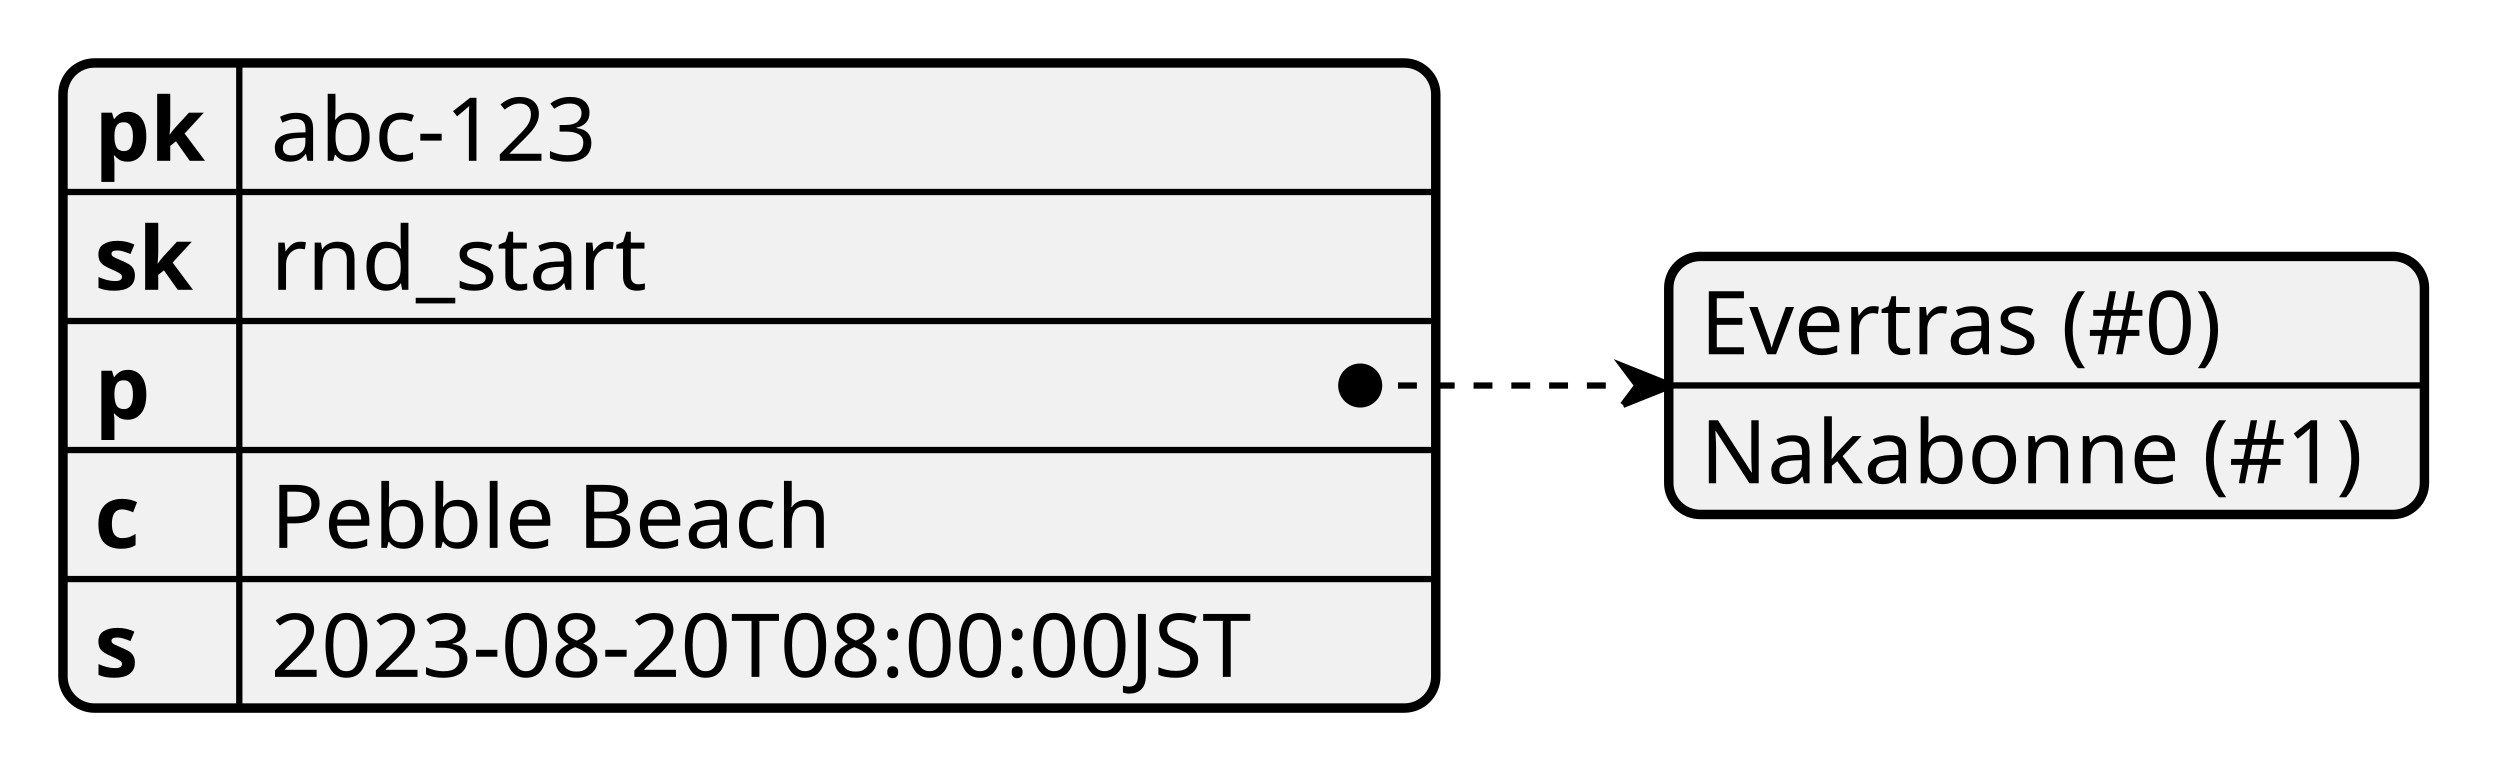
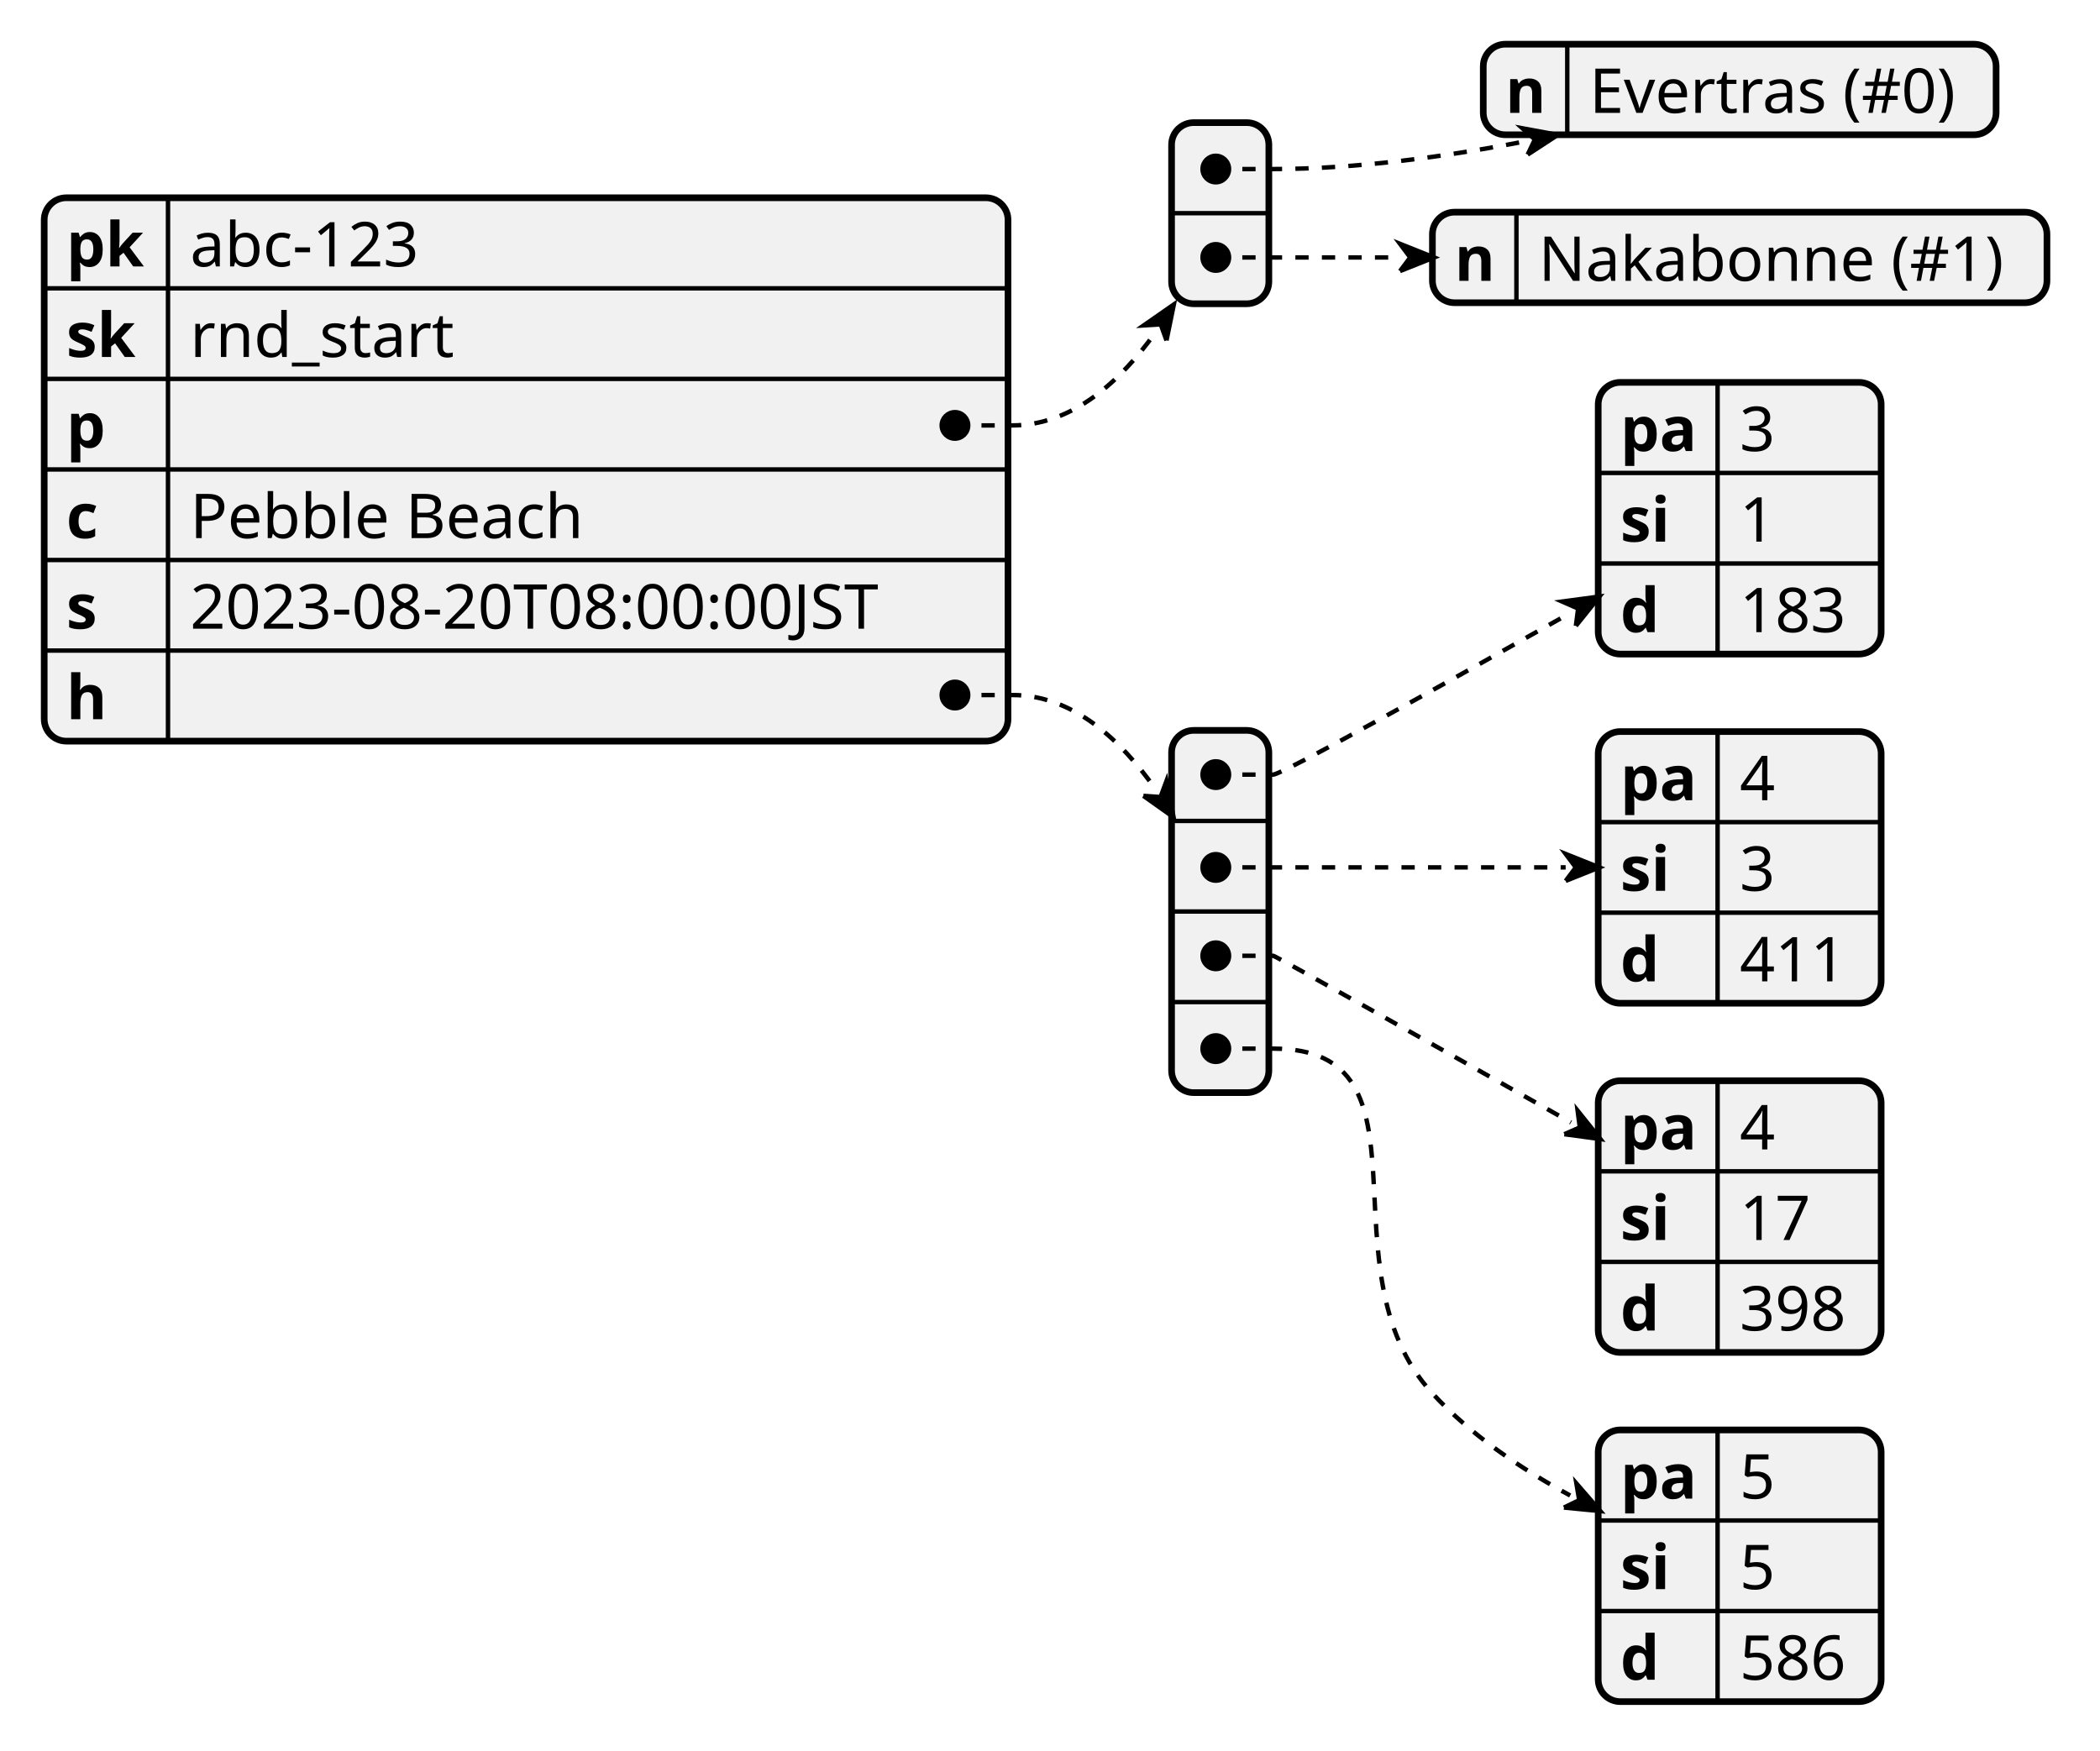
- <svg xmlns="http://www.w3.org/2000/svg" contentStyleType="text/css" height="124px" preserveAspectRatio="none" style="width:397px;height:124px;background:#FFFFFF;" version="1.1" viewBox="0 0 397 124" width="397px" zoomAndPan="magnify">
+ <svg xmlns="http://www.w3.org/2000/svg" contentStyleType="text/css" height="396px" preserveAspectRatio="none" style="width:475px;height:396px;background:#FFFFFF;" version="1.1" viewBox="0 0 475 396" width="475px" zoomAndPan="magnify">
  <defs />
  <g>
-     <rect fill="#F1F1F1" height="102.441" rx="5" ry="5" style="stroke:#F1F1F1;stroke-width:1.5;" width="218" x="10" y="10" />
-     <text fill="#000000" font-family="sans-serif" font-size="14" font-weight="bold" lengthAdjust="spacing" textLength="18" x="15" y="25.535">pk</text>
-     <text fill="#000000" font-family="sans-serif" font-size="14" lengthAdjust="spacing" textLength="59" x="43" y="25.535">abc-123</text>
-     <line style="stroke:#000000;stroke-width:1.0;" x1="38" x2="38" y1="10" y2="30.488" />
-     <line style="stroke:#000000;stroke-width:1.0;" x1="10" x2="228" y1="30.488" y2="30.488" />
-     <text fill="#000000" font-family="sans-serif" font-size="14" font-weight="bold" lengthAdjust="spacing" textLength="17" x="15" y="46.023">sk</text>
-     <text fill="#000000" font-family="sans-serif" font-size="14" lengthAdjust="spacing" textLength="62" x="43" y="46.023">rnd_start</text>
-     <line style="stroke:#000000;stroke-width:1.0;" x1="38" x2="38" y1="30.488" y2="50.977" />
-     <line style="stroke:#000000;stroke-width:1.0;" x1="10" x2="228" y1="50.977" y2="50.977" />
-     <text fill="#000000" font-family="sans-serif" font-size="14" font-weight="bold" lengthAdjust="spacing" textLength="9" x="15" y="66.512">p</text>
-     <text fill="#000000" font-family="sans-serif" font-size="14" lengthAdjust="spacing" textLength="12" x="43" y="66.512">   </text>
-     <line style="stroke:#000000;stroke-width:1.0;" x1="38" x2="38" y1="50.977" y2="71.465" />
-     <line style="stroke:#000000;stroke-width:1.0;" x1="10" x2="228" y1="71.465" y2="71.465" />
-     <text fill="#000000" font-family="sans-serif" font-size="14" font-weight="bold" lengthAdjust="spacing" textLength="7" x="15" y="87">c</text>
-     <text fill="#000000" font-family="sans-serif" font-size="14" lengthAdjust="spacing" textLength="90" x="43" y="87">Pebble Beach</text>
-     <line style="stroke:#000000;stroke-width:1.0;" x1="38" x2="38" y1="71.465" y2="91.953" />
-     <line style="stroke:#000000;stroke-width:1.0;" x1="10" x2="228" y1="91.953" y2="91.953" />
-     <text fill="#000000" font-family="sans-serif" font-size="14" font-weight="bold" lengthAdjust="spacing" textLength="8" x="15" y="107.488">s</text>
-     <text fill="#000000" font-family="sans-serif" font-size="14" lengthAdjust="spacing" textLength="180" x="43" y="107.488">2023-08-20T08:00:00JST</text>
-     <line style="stroke:#000000;stroke-width:1.0;" x1="38" x2="38" y1="91.953" y2="112.441" />
-     <rect fill="none" height="102.441" rx="5" ry="5" style="stroke:#000000;stroke-width:1.5;" width="218" x="10" y="10" />
-     <rect fill="#F1F1F1" height="40.977" rx="5" ry="5" style="stroke:#F1F1F1;stroke-width:1.5;" width="120" x="265" y="40.721" />
-     <text fill="#000000" font-family="sans-serif" font-size="14" lengthAdjust="spacing" textLength="87" x="270" y="56.256">Evertras (#0)</text>
-     <line style="stroke:#000000;stroke-width:1.0;" x1="265" x2="385" y1="61.209" y2="61.209" />
-     <text fill="#000000" font-family="sans-serif" font-size="14" lengthAdjust="spacing" textLength="110" x="270" y="76.744">Nakabonne (#1)</text>
-     <rect fill="none" height="40.977" rx="5" ry="5" style="stroke:#000000;stroke-width:1.5;" width="120" x="265" y="40.721" />
-     <path d="M216,61.221 L229,61.221 C238.289,61.221 248.085,61.221 257.723,61.221 " fill="none" style="stroke:#000000;stroke-width:1.0;stroke-dasharray:3.0,3.0;" />
-     <path d="M257.723,64.294 L260.028,61.221 L257.723,58.148 L265.406,61.221 L257.723,64.294 " fill="#000000" style="stroke:#000000;stroke-width:1.0;" />
-     <ellipse cx="216" cy="61.221" fill="#000000" rx="3" ry="3" style="stroke:#000000;stroke-width:1.0;" />
+     <rect fill="#F1F1F1" height="122.93" rx="5" ry="5" style="stroke:#F1F1F1;stroke-width:1.5;" width="218" x="10" y="44.744" />
+     <text fill="#000000" font-family="sans-serif" font-size="14" font-weight="bold" lengthAdjust="spacing" textLength="18" x="15" y="60.279">pk</text>
+     <text fill="#000000" font-family="sans-serif" font-size="14" lengthAdjust="spacing" textLength="59" x="43" y="60.279">abc-123</text>
+     <line style="stroke:#000000;stroke-width:1.0;" x1="38" x2="38" y1="44.744" y2="65.232" />
+     <line style="stroke:#000000;stroke-width:1.0;" x1="10" x2="228" y1="65.232" y2="65.232" />
+     <text fill="#000000" font-family="sans-serif" font-size="14" font-weight="bold" lengthAdjust="spacing" textLength="17" x="15" y="80.768">sk</text>
+     <text fill="#000000" font-family="sans-serif" font-size="14" lengthAdjust="spacing" textLength="62" x="43" y="80.768">rnd_start</text>
+     <line style="stroke:#000000;stroke-width:1.0;" x1="38" x2="38" y1="65.232" y2="85.721" />
+     <line style="stroke:#000000;stroke-width:1.0;" x1="10" x2="228" y1="85.721" y2="85.721" />
+     <text fill="#000000" font-family="sans-serif" font-size="14" font-weight="bold" lengthAdjust="spacing" textLength="9" x="15" y="101.256">p</text>
+     <text fill="#000000" font-family="sans-serif" font-size="14" lengthAdjust="spacing" textLength="12" x="43" y="101.256">   </text>
+     <line style="stroke:#000000;stroke-width:1.0;" x1="38" x2="38" y1="85.721" y2="106.209" />
+     <line style="stroke:#000000;stroke-width:1.0;" x1="10" x2="228" y1="106.209" y2="106.209" />
+     <text fill="#000000" font-family="sans-serif" font-size="14" font-weight="bold" lengthAdjust="spacing" textLength="7" x="15" y="121.744">c</text>
+     <text fill="#000000" font-family="sans-serif" font-size="14" lengthAdjust="spacing" textLength="90" x="43" y="121.744">Pebble Beach</text>
+     <line style="stroke:#000000;stroke-width:1.0;" x1="38" x2="38" y1="106.209" y2="126.697" />
+     <line style="stroke:#000000;stroke-width:1.0;" x1="10" x2="228" y1="126.697" y2="126.697" />
+     <text fill="#000000" font-family="sans-serif" font-size="14" font-weight="bold" lengthAdjust="spacing" textLength="8" x="15" y="142.232">s</text>
+     <text fill="#000000" font-family="sans-serif" font-size="14" lengthAdjust="spacing" textLength="180" x="43" y="142.232">2023-08-20T08:00:00JST</text>
+     <line style="stroke:#000000;stroke-width:1.0;" x1="38" x2="38" y1="126.697" y2="147.185" />
+     <line style="stroke:#000000;stroke-width:1.0;" x1="10" x2="228" y1="147.185" y2="147.185" />
+     <text fill="#000000" font-family="sans-serif" font-size="14" font-weight="bold" lengthAdjust="spacing" textLength="9" x="15" y="162.721">h</text>
+     <text fill="#000000" font-family="sans-serif" font-size="14" lengthAdjust="spacing" textLength="12" x="43" y="162.721">   </text>
+     <line style="stroke:#000000;stroke-width:1.0;" x1="38" x2="38" y1="147.185" y2="167.674" />
+     <rect fill="none" height="122.93" rx="5" ry="5" style="stroke:#000000;stroke-width:1.5;" width="218" x="10" y="44.744" />
+     <rect fill="#F1F1F1" height="40.977" rx="5" ry="5" style="stroke:#F1F1F1;stroke-width:1.5;" width="22" x="265" y="27.744" />
+     <text fill="#000000" font-family="sans-serif" font-size="14" lengthAdjust="spacing" textLength="12" x="270" y="43.279">   </text>
+     <line style="stroke:#000000;stroke-width:1.0;" x1="265" x2="287" y1="48.232" y2="48.232" />
+     <text fill="#000000" font-family="sans-serif" font-size="14" lengthAdjust="spacing" textLength="12" x="270" y="63.768">   </text>
+     <rect fill="none" height="40.977" rx="5" ry="5" style="stroke:#000000;stroke-width:1.5;" width="22" x="265" y="27.744" />
+     <rect fill="#F1F1F1" height="20.488" rx="5" ry="5" style="stroke:#F1F1F1;stroke-width:1.5;" width="116" x="335.5" y="10" />
+     <text fill="#000000" font-family="sans-serif" font-size="14" font-weight="bold" lengthAdjust="spacing" textLength="9" x="340.5" y="25.535">n</text>
+     <text fill="#000000" font-family="sans-serif" font-size="14" lengthAdjust="spacing" textLength="87" x="359.5" y="25.535">Evertras (#0)</text>
+     <line style="stroke:#000000;stroke-width:1.0;" x1="354.5" x2="354.5" y1="10" y2="30.488" />
+     <rect fill="none" height="20.488" rx="5" ry="5" style="stroke:#000000;stroke-width:1.5;" width="116" x="335.5" y="10" />
+     <rect fill="#F1F1F1" height="20.488" rx="5" ry="5" style="stroke:#F1F1F1;stroke-width:1.5;" width="139" x="324" y="48" />
+     <text fill="#000000" font-family="sans-serif" font-size="14" font-weight="bold" lengthAdjust="spacing" textLength="9" x="329" y="63.535">n</text>
+     <text fill="#000000" font-family="sans-serif" font-size="14" lengthAdjust="spacing" textLength="110" x="348" y="63.535">Nakabonne (#1)</text>
+     <line style="stroke:#000000;stroke-width:1.0;" x1="343" x2="343" y1="48" y2="68.488" />
+     <rect fill="none" height="20.488" rx="5" ry="5" style="stroke:#000000;stroke-width:1.5;" width="139" x="324" y="48" />
+     <rect fill="#F1F1F1" height="81.953" rx="5" ry="5" style="stroke:#F1F1F1;stroke-width:1.5;" width="22" x="265" y="165.244" />
+     <text fill="#000000" font-family="sans-serif" font-size="14" lengthAdjust="spacing" textLength="12" x="270" y="180.779">   </text>
+     <line style="stroke:#000000;stroke-width:1.0;" x1="265" x2="287" y1="185.732" y2="185.732" />
+     <text fill="#000000" font-family="sans-serif" font-size="14" lengthAdjust="spacing" textLength="12" x="270" y="201.268">   </text>
+     <line style="stroke:#000000;stroke-width:1.0;" x1="265" x2="287" y1="206.221" y2="206.221" />
+     <text fill="#000000" font-family="sans-serif" font-size="14" lengthAdjust="spacing" textLength="12" x="270" y="221.756">   </text>
+     <line style="stroke:#000000;stroke-width:1.0;" x1="265" x2="287" y1="226.709" y2="226.709" />
+     <text fill="#000000" font-family="sans-serif" font-size="14" lengthAdjust="spacing" textLength="12" x="270" y="242.244">   </text>
+     <rect fill="none" height="81.953" rx="5" ry="5" style="stroke:#000000;stroke-width:1.5;" width="22" x="265" y="165.244" />
+     <rect fill="#F1F1F1" height="61.465" rx="5" ry="5" style="stroke:#F1F1F1;stroke-width:1.5;" width="64" x="361.5" y="86.512" />
+     <text fill="#000000" font-family="sans-serif" font-size="14" font-weight="bold" lengthAdjust="spacing" textLength="17" x="366.5" y="102.047">pa</text>
+     <text fill="#000000" font-family="sans-serif" font-size="14" lengthAdjust="spacing" textLength="9" x="393.5" y="102.047">3</text>
+     <line style="stroke:#000000;stroke-width:1.0;" x1="388.5" x2="388.5" y1="86.512" y2="107" />
+     <line style="stroke:#000000;stroke-width:1.0;" x1="361.5" x2="425.5" y1="107" y2="107" />
+     <text fill="#000000" font-family="sans-serif" font-size="14" font-weight="bold" lengthAdjust="spacing" textLength="13" x="366.5" y="122.535">si</text>
+     <text fill="#000000" font-family="sans-serif" font-size="14" lengthAdjust="spacing" textLength="9" x="393.5" y="122.535">1</text>
+     <line style="stroke:#000000;stroke-width:1.0;" x1="388.5" x2="388.5" y1="107" y2="127.488" />
+     <line style="stroke:#000000;stroke-width:1.0;" x1="361.5" x2="425.5" y1="127.488" y2="127.488" />
+     <text fill="#000000" font-family="sans-serif" font-size="14" font-weight="bold" lengthAdjust="spacing" textLength="9" x="366.5" y="143.023">d</text>
+     <text fill="#000000" font-family="sans-serif" font-size="14" lengthAdjust="spacing" textLength="27" x="393.5" y="143.023">183</text>
+     <line style="stroke:#000000;stroke-width:1.0;" x1="388.5" x2="388.5" y1="127.488" y2="147.977" />
+     <rect fill="none" height="61.465" rx="5" ry="5" style="stroke:#000000;stroke-width:1.5;" width="64" x="361.5" y="86.512" />
+     <rect fill="#F1F1F1" height="61.465" rx="5" ry="5" style="stroke:#F1F1F1;stroke-width:1.5;" width="64" x="361.5" y="165.512" />
+     <text fill="#000000" font-family="sans-serif" font-size="14" font-weight="bold" lengthAdjust="spacing" textLength="17" x="366.5" y="181.047">pa</text>
+     <text fill="#000000" font-family="sans-serif" font-size="14" lengthAdjust="spacing" textLength="9" x="393.5" y="181.047">4</text>
+     <line style="stroke:#000000;stroke-width:1.0;" x1="388.5" x2="388.5" y1="165.512" y2="186" />
+     <line style="stroke:#000000;stroke-width:1.0;" x1="361.5" x2="425.5" y1="186" y2="186" />
+     <text fill="#000000" font-family="sans-serif" font-size="14" font-weight="bold" lengthAdjust="spacing" textLength="13" x="366.5" y="201.535">si</text>
+     <text fill="#000000" font-family="sans-serif" font-size="14" lengthAdjust="spacing" textLength="9" x="393.5" y="201.535">3</text>
+     <line style="stroke:#000000;stroke-width:1.0;" x1="388.5" x2="388.5" y1="186" y2="206.488" />
+     <line style="stroke:#000000;stroke-width:1.0;" x1="361.5" x2="425.5" y1="206.488" y2="206.488" />
+     <text fill="#000000" font-family="sans-serif" font-size="14" font-weight="bold" lengthAdjust="spacing" textLength="9" x="366.5" y="222.023">d</text>
+     <text fill="#000000" font-family="sans-serif" font-size="14" lengthAdjust="spacing" textLength="27" x="393.5" y="222.023">411</text>
+     <line style="stroke:#000000;stroke-width:1.0;" x1="388.5" x2="388.5" y1="206.488" y2="226.977" />
+     <rect fill="none" height="61.465" rx="5" ry="5" style="stroke:#000000;stroke-width:1.5;" width="64" x="361.5" y="165.512" />
+     <rect fill="#F1F1F1" height="61.465" rx="5" ry="5" style="stroke:#F1F1F1;stroke-width:1.5;" width="64" x="361.5" y="244.512" />
+     <text fill="#000000" font-family="sans-serif" font-size="14" font-weight="bold" lengthAdjust="spacing" textLength="17" x="366.5" y="260.047">pa</text>
+     <text fill="#000000" font-family="sans-serif" font-size="14" lengthAdjust="spacing" textLength="9" x="393.5" y="260.047">4</text>
+     <line style="stroke:#000000;stroke-width:1.0;" x1="388.5" x2="388.5" y1="244.512" y2="265" />
+     <line style="stroke:#000000;stroke-width:1.0;" x1="361.5" x2="425.5" y1="265" y2="265" />
+     <text fill="#000000" font-family="sans-serif" font-size="14" font-weight="bold" lengthAdjust="spacing" textLength="13" x="366.5" y="280.535">si</text>
+     <text fill="#000000" font-family="sans-serif" font-size="14" lengthAdjust="spacing" textLength="18" x="393.5" y="280.535">17</text>
+     <line style="stroke:#000000;stroke-width:1.0;" x1="388.5" x2="388.5" y1="265" y2="285.488" />
+     <line style="stroke:#000000;stroke-width:1.0;" x1="361.5" x2="425.5" y1="285.488" y2="285.488" />
+     <text fill="#000000" font-family="sans-serif" font-size="14" font-weight="bold" lengthAdjust="spacing" textLength="9" x="366.5" y="301.023">d</text>
+     <text fill="#000000" font-family="sans-serif" font-size="14" lengthAdjust="spacing" textLength="27" x="393.5" y="301.023">398</text>
+     <line style="stroke:#000000;stroke-width:1.0;" x1="388.5" x2="388.5" y1="285.488" y2="305.977" />
+     <rect fill="none" height="61.465" rx="5" ry="5" style="stroke:#000000;stroke-width:1.5;" width="64" x="361.5" y="244.512" />
+     <rect fill="#F1F1F1" height="61.465" rx="5" ry="5" style="stroke:#F1F1F1;stroke-width:1.5;" width="64" x="361.5" y="323.512" />
+     <text fill="#000000" font-family="sans-serif" font-size="14" font-weight="bold" lengthAdjust="spacing" textLength="17" x="366.5" y="339.047">pa</text>
+     <text fill="#000000" font-family="sans-serif" font-size="14" lengthAdjust="spacing" textLength="9" x="393.5" y="339.047">5</text>
+     <line style="stroke:#000000;stroke-width:1.0;" x1="388.5" x2="388.5" y1="323.512" y2="344" />
+     <line style="stroke:#000000;stroke-width:1.0;" x1="361.5" x2="425.5" y1="344" y2="344" />
+     <text fill="#000000" font-family="sans-serif" font-size="14" font-weight="bold" lengthAdjust="spacing" textLength="13" x="366.5" y="359.535">si</text>
+     <text fill="#000000" font-family="sans-serif" font-size="14" lengthAdjust="spacing" textLength="9" x="393.5" y="359.535">5</text>
+     <line style="stroke:#000000;stroke-width:1.0;" x1="388.5" x2="388.5" y1="344" y2="364.488" />
+     <line style="stroke:#000000;stroke-width:1.0;" x1="361.5" x2="425.5" y1="364.488" y2="364.488" />
+     <text fill="#000000" font-family="sans-serif" font-size="14" font-weight="bold" lengthAdjust="spacing" textLength="9" x="366.5" y="380.023">d</text>
+     <text fill="#000000" font-family="sans-serif" font-size="14" lengthAdjust="spacing" textLength="27" x="393.5" y="380.023">586</text>
+     <line style="stroke:#000000;stroke-width:1.0;" x1="388.5" x2="388.5" y1="364.488" y2="384.977" />
+     <rect fill="none" height="61.465" rx="5" ry="5" style="stroke:#000000;stroke-width:1.5;" width="64" x="361.5" y="323.512" />
+     <path d="M275,38.244 L288,38.244 C306.772,38.244 327.165,35.414 344.942,31.999 " fill="none" style="stroke:#000000;stroke-width:1.0;stroke-dasharray:3.0,3.0;" />
+     <path d="M345.539,34.978 L347.176,31.551 L344.345,29.021 L352.388,30.506 L345.539,34.978 " fill="#000000" style="stroke:#000000;stroke-width:1.0;" />
+     <ellipse cx="275" cy="38.244" fill="#000000" rx="3" ry="3" style="stroke:#000000;stroke-width:1.0;" />
+     <path d="M275,58.244 L288,58.244 C297.278,58.244 307.016,58.244 316.666,58.244 " fill="none" style="stroke:#000000;stroke-width:1.0;stroke-dasharray:3.0,3.0;" />
+     <path d="M316.666,61.328 L318.979,58.244 L316.666,55.16 L324.376,58.244 L316.666,61.328 " fill="#000000" style="stroke:#000000;stroke-width:1.0;" />
+     <ellipse cx="275" cy="58.244" fill="#000000" rx="3" ry="3" style="stroke:#000000;stroke-width:1.0;" />
+     <path d="M216,96.244 L229,96.244 C242.578,96.244 253.46,86.213 261.273,75.322 " fill="none" style="stroke:#000000;stroke-width:1.0;stroke-dasharray:3.0,3.0;" />
+     <path d="M263.85,77.019 L262.546,73.389 L258.696,73.624 L265.515,68.879 L263.85,77.019 " fill="#000000" style="stroke:#000000;stroke-width:1.0;" />
+     <ellipse cx="216" cy="96.244" fill="#000000" rx="3" ry="3" style="stroke:#000000;stroke-width:1.0;" />
+     <path d="M275,175.244 L288,175.244 C289.952,175.244 325.654,155.338 354.892,138.849 " fill="none" style="stroke:#000000;stroke-width:1.0;stroke-dasharray:3.0,3.0;" />
+     <path d="M356.447,141.603 L356.958,137.683 L353.337,136.094 L361.779,134.961 L356.447,141.603 " fill="#000000" style="stroke:#000000;stroke-width:1.0;" />
+     <ellipse cx="275" cy="175.244" fill="#000000" rx="3" ry="3" style="stroke:#000000;stroke-width:1.0;" />
+     <path d="M275,196.244 L288,196.244 C309.886,196.244 334.339,196.244 354.137,196.244 " fill="none" style="stroke:#000000;stroke-width:1.0;stroke-dasharray:3.0,3.0;" />
+     <path d="M354.137,199.293 L356.423,196.244 L354.137,193.196 L361.758,196.244 L354.137,199.293 " fill="#000000" style="stroke:#000000;stroke-width:1.0;" />
+     <ellipse cx="275" cy="196.244" fill="#000000" rx="3" ry="3" style="stroke:#000000;stroke-width:1.0;" />
+     <path d="M275,216.244 L288,216.244 C288.497,216.244 325.422,237.045 355.341,253.945 " fill="none" style="stroke:#000000;stroke-width:1.0;stroke-dasharray:3.0,3.0;" />
+     <path d="M353.838,256.605 L357.336,255.072 L356.844,251.285 L361.99,257.702 L353.838,256.605 " fill="#000000" style="stroke:#000000;stroke-width:1.0;" />
+     <ellipse cx="275" cy="216.244" fill="#000000" rx="3" ry="3" style="stroke:#000000;stroke-width:1.0;" />
+     <path d="M275,237.244 L288,237.244 C326.181,237.244 298.132,287.162 324,315.244 C332.647,324.631 344.085,332.336 355.158,338.344 " fill="none" style="stroke:#000000;stroke-width:1.0;stroke-dasharray:3.0,3.0;" />
+     <path d="M353.749,341.072 L357.203,339.401 L356.567,335.617 L361.976,341.867 L353.749,341.072 " fill="#000000" style="stroke:#000000;stroke-width:1.0;" />
+     <ellipse cx="275" cy="237.244" fill="#000000" rx="3" ry="3" style="stroke:#000000;stroke-width:1.0;" />
+     <path d="M216,157.244 L229,157.244 C242.627,157.244 253.464,167.339 261.235,178.364 " fill="none" style="stroke:#000000;stroke-width:1.0;stroke-dasharray:3.0,3.0;" />
+     <path d="M258.623,180.052 L262.501,180.323 L263.847,176.677 L265.455,184.895 L258.623,180.052 " fill="#000000" style="stroke:#000000;stroke-width:1.0;" />
+     <ellipse cx="216" cy="157.244" fill="#000000" rx="3" ry="3" style="stroke:#000000;stroke-width:1.0;" />
  </g>
</svg>
